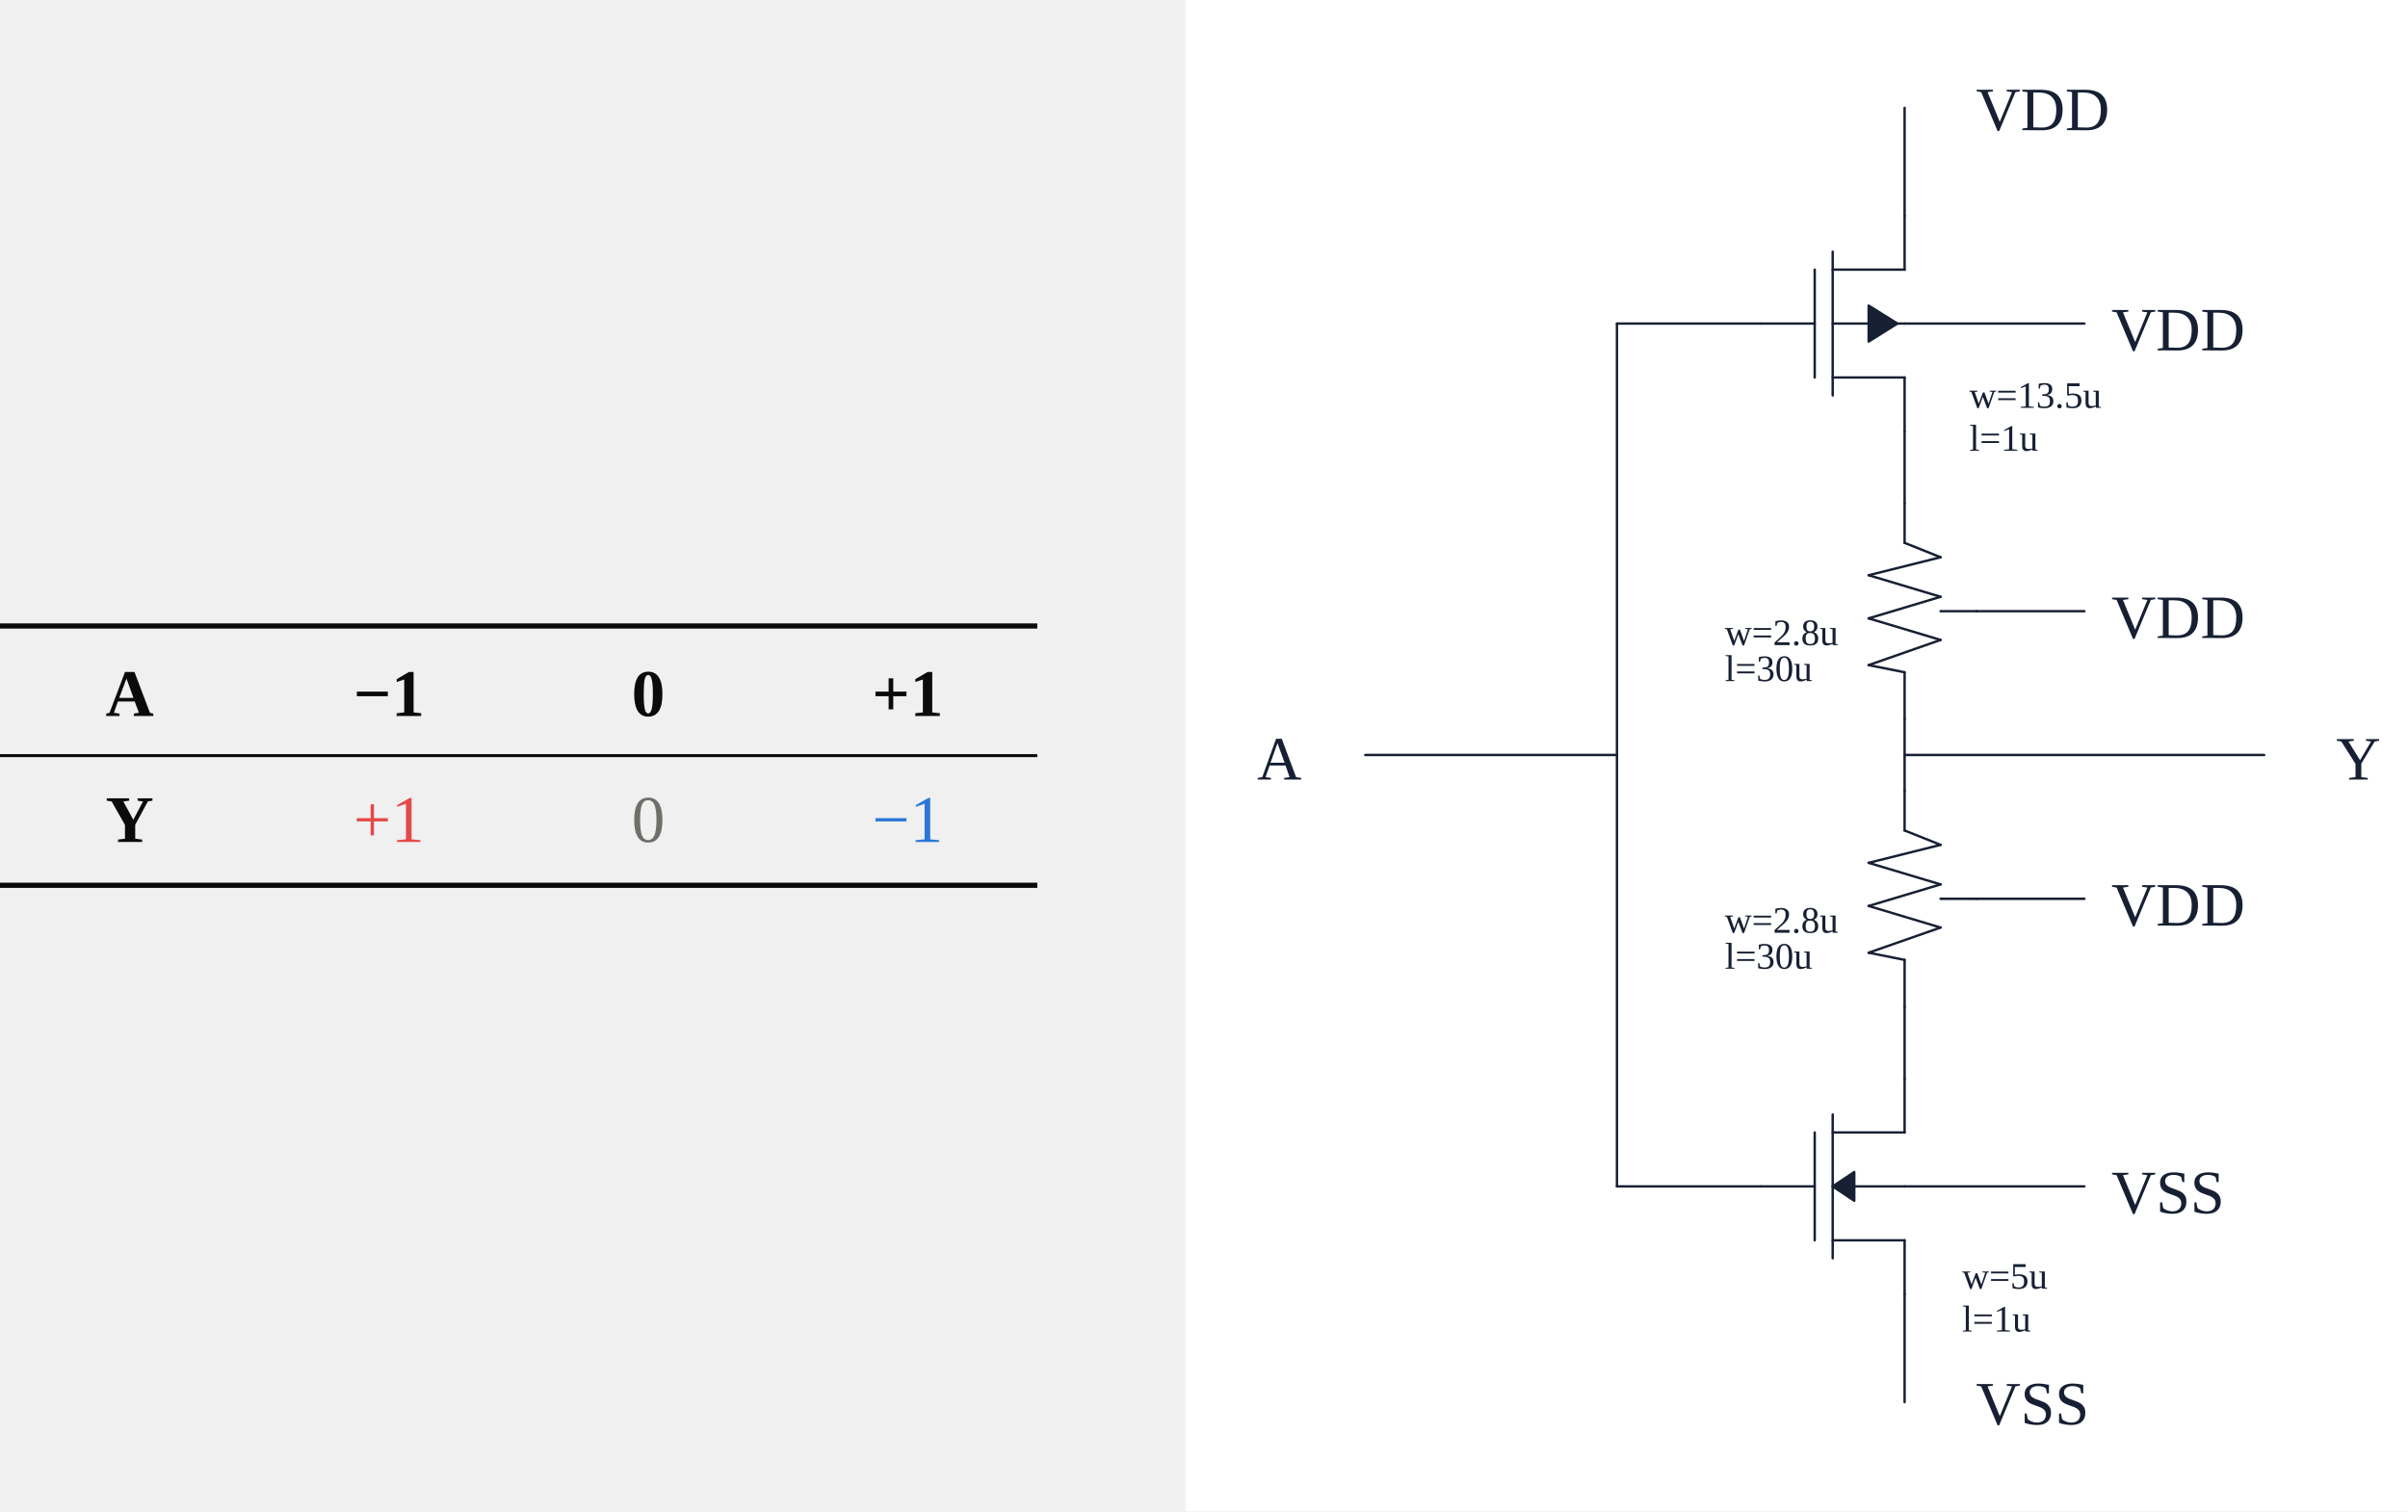
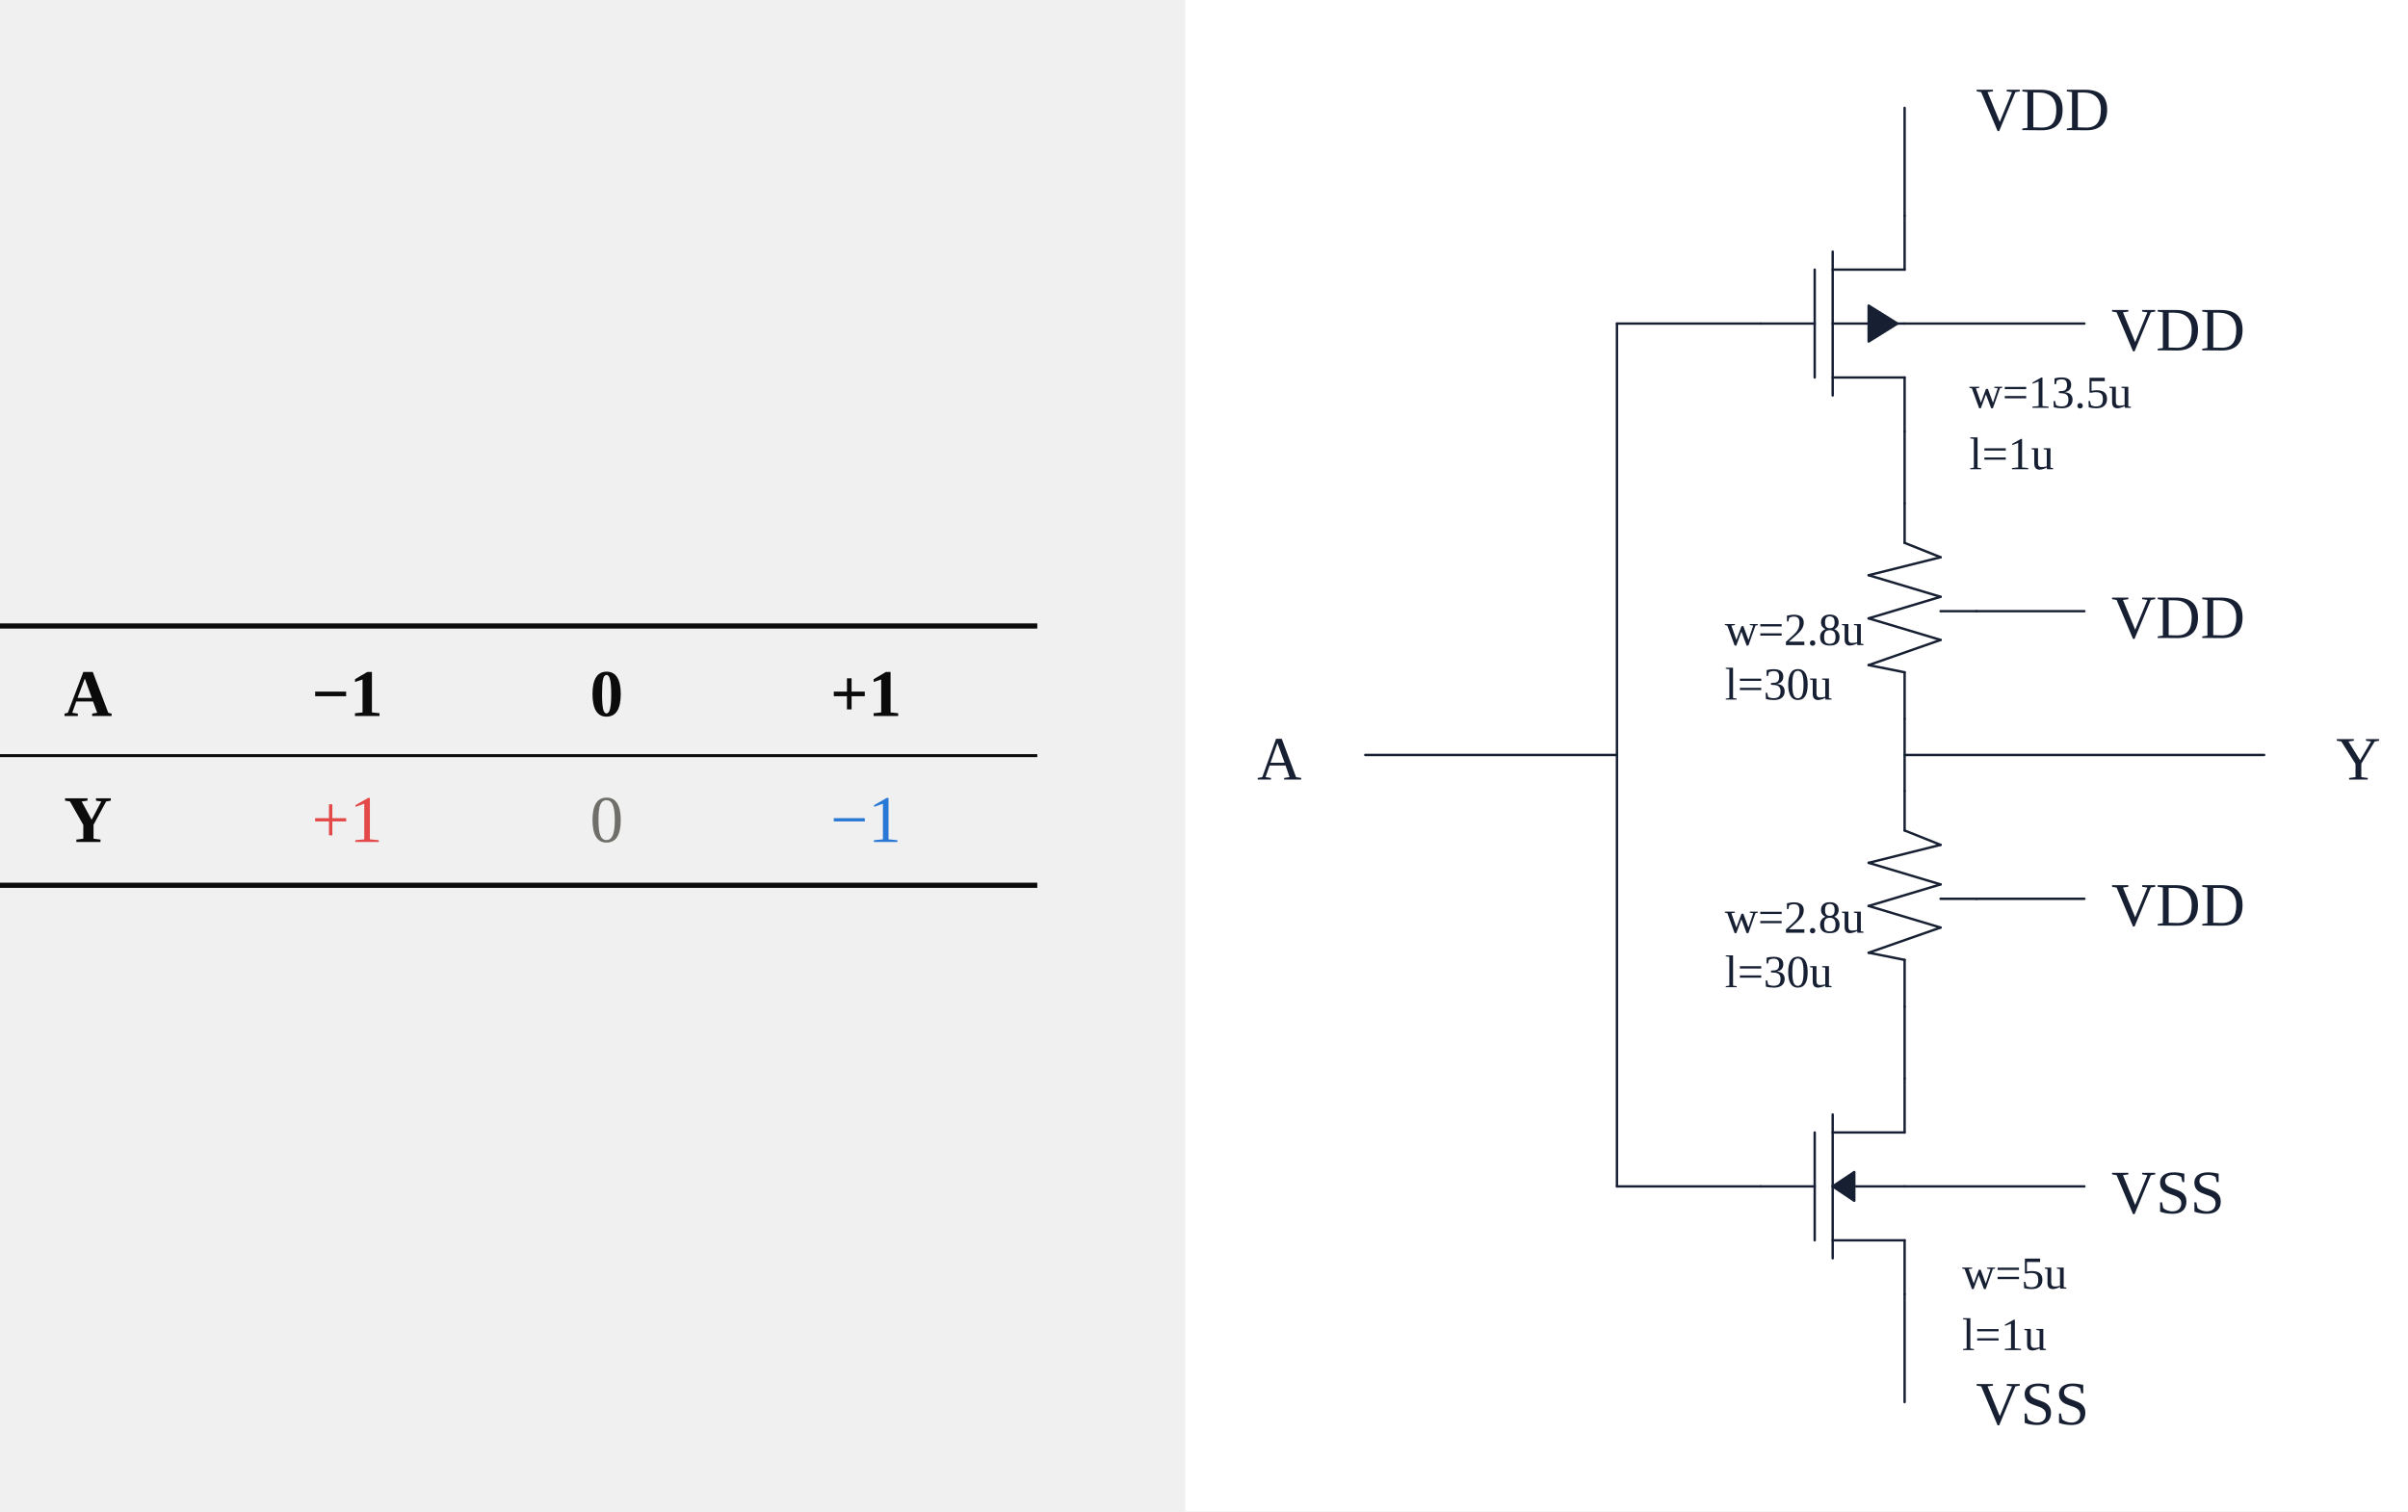
- <svg xmlns="http://www.w3.org/2000/svg" width="650" height="408" viewBox="0 0 650 408" font-family="Times New Roman, Times, Nimbus Roman, Liberation Serif, Noto Serif JP, Hiragino Mincho ProN, serif">
+ <svg xmlns="http://www.w3.org/2000/svg" width="650" height="408" viewBox="0 0 650 408" font-family="Times New Roman, Times, Nimbus Roman, Liberation Serif, Noto Serif JP, Noto Serif CJK JP, Hiragino Mincho ProN, serif">
  <g transform="translate(0,168.0)">
    <path d="M0,1 H280 M0,71 H280" stroke="#0b0b0b" stroke-width="1.4" />
    <path d="M0,36 H280" stroke="#0b0b0b" stroke-width=".8" />
-     <text x="35.0" y="25.3" font-size="18" xml:space="preserve" text-anchor="middle" fill="#0b0b0b" font-weight="700">A</text>
-     <text x="105.0" y="25.3" font-size="18" xml:space="preserve" text-anchor="middle" fill="#0b0b0b" font-weight="700">−1</text>
-     <text x="175.0" y="25.3" font-size="18" xml:space="preserve" text-anchor="middle" fill="#0b0b0b" font-weight="700">0</text>
-     <text x="245.0" y="25.3" font-size="18" xml:space="preserve" text-anchor="middle" fill="#0b0b0b" font-weight="700">+1</text>
-     <text x="35.0" y="59.3" font-size="18" xml:space="preserve" text-anchor="middle" fill="#0b0b0b" font-weight="700">Y</text>
-     <text x="105.0" y="59.3" font-size="18" xml:space="preserve" text-anchor="middle" fill="#e34948">+1</text>
-     <text x="175.0" y="59.3" font-size="18" xml:space="preserve" text-anchor="middle" fill="#6f6e69">0</text>
-     <text x="245.0" y="59.3" font-size="18" xml:space="preserve" text-anchor="middle" fill="#2a78d6">−1</text>
+     <text font-size="18" xml:space="preserve" text-anchor="middle" fill="#0b0b0b" font-weight="700">
+       <tspan x="35.0" y="25.3">A</tspan>
+     </text>
+     <text font-size="18" xml:space="preserve" text-anchor="middle" fill="#0b0b0b" font-weight="700">
+       <tspan x="105.0" y="25.3">−1</tspan>
+     </text>
+     <text font-size="18" xml:space="preserve" text-anchor="middle" fill="#0b0b0b" font-weight="700">
+       <tspan x="175.0" y="25.3">0</tspan>
+     </text>
+     <text font-size="18" xml:space="preserve" text-anchor="middle" fill="#0b0b0b" font-weight="700">
+       <tspan x="245.0" y="25.3">+1</tspan>
+     </text>
+     <text font-size="18" xml:space="preserve" text-anchor="middle" fill="#0b0b0b" font-weight="700">
+       <tspan x="35.0" y="59.3">Y</tspan>
+     </text>
+     <text font-size="18" xml:space="preserve" text-anchor="middle" fill="#e34948">
+       <tspan x="105.0" y="59.3">+1</tspan>
+     </text>
+     <text font-size="18" xml:space="preserve" text-anchor="middle" fill="#6f6e69">
+       <tspan x="175.0" y="59.3">0</tspan>
+     </text>
+     <text font-size="18" xml:space="preserve" text-anchor="middle" fill="#2a78d6">
+       <tspan x="245.0" y="59.3">−1</tspan>
+     </text>
  </g>
  <svg id="schematic" x="320" y="0.0" width="330" height="408" viewBox="0 0 660 816">
-     <style>#schematic .l0{fill:#ffffff;stroke:#ffffff;stroke-width:1.3;stroke-linecap:round;stroke-linejoin:round}#schematic .l1{fill:#172033;stroke:#172033;stroke-width:1.3;stroke-linecap:round;stroke-linejoin:round}#schematic .l4{fill:#172033;stroke:#172033;stroke-width:1.3;stroke-linecap:round;stroke-linejoin:round}#schematic text{font-family:Times New Roman, Times, Nimbus Roman, Liberation Serif, Noto Serif JP, Hiragino Mincho ProN, serif;fill:#172033;fill-opacity:1}</style>
+     <style>#schematic .l0{fill:#ffffff;stroke:#ffffff;stroke-width:1.3;stroke-linecap:round;stroke-linejoin:round}#schematic .l1{fill:#172033;stroke:#172033;stroke-width:1.3;stroke-linecap:round;stroke-linejoin:round}#schematic .l4{fill:#172033;stroke:#172033;stroke-width:1.3;stroke-linecap:round;stroke-linejoin:round}#schematic text{font-family:Times New Roman, Times, Nimbus Roman, Liberation Serif, Noto Serif JP, Noto Serif CJK JP, Hiragino Mincho ProN, serif;fill:#172033;fill-opacity:1}</style>
    <rect class="l0" x="0" y="0" width="660" height="816" />
    <path class="l4" d="M349.412 135.882L349.412 213.529" />
    <path class="l4" d="M349.412 174.706L388.235 174.706" />
    <path class="l4" d="M310.588 174.706L339.706 174.706" />
    <path class="l4" d="M349.412 145.588L388.235 145.588" />
    <path class="l4" d="M388.235 116.471L388.235 145.588" />
    <path class="l4" d="M349.412 203.824L388.235 203.824" />
    <path class="l4" d="M388.235 203.824L388.235 232.941" />
    <path class="l4" d="M339.706 145.588L339.706 203.824" />
    <path class="l4" d="M384.353 174.706L368.824 165L368.824 184.412L384.353 174.706" />
    <path class="l4" d="M407.647 330L427.059 330" />
    <path class="l4" d="M388.235 363L388.235 388.235" />
    <path class="l4" d="M368.824 359.118L388.235 363" />
    <path class="l4" d="M368.824 359.118L407.647 345.529" />
    <path class="l4" d="M368.824 333.882L407.647 345.529" />
    <path class="l4" d="M368.824 333.882L407.647 322.235" />
    <path class="l4" d="M368.824 310.588L407.647 322.235" />
    <path class="l4" d="M368.824 310.588L407.647 300.882" />
    <path class="l4" d="M388.235 293.118L407.647 300.882" />
    <path class="l4" d="M388.235 271.765L388.235 293.118" />
    <path class="l4" d="M407.647 485.294L427.059 485.294" />
    <path class="l4" d="M388.235 518.294L388.235 543.529" />
    <path class="l4" d="M368.824 514.412L388.235 518.294" />
    <path class="l4" d="M368.824 514.412L407.647 500.824" />
    <path class="l4" d="M368.824 489.176L407.647 500.824" />
    <path class="l4" d="M368.824 489.176L407.647 477.529" />
    <path class="l4" d="M368.824 465.882L407.647 477.529" />
    <path class="l4" d="M368.824 465.882L407.647 456.176" />
    <path class="l4" d="M388.235 448.412L407.647 456.176" />
    <path class="l4" d="M388.235 427.059L388.235 448.412" />
    <path class="l4" d="M349.412 669.706L388.235 669.706" />
    <path class="l4" d="M388.235 669.706L388.235 698.824" />
    <path class="l4" d="M349.412 640.588L388.235 640.588" />
    <path class="l4" d="M339.706 611.471L339.706 669.706" />
    <path class="l4" d="M310.588 640.588L339.706 640.588" />
    <path class="l4" d="M349.412 601.765L349.412 679.412" />
    <path class="l4" d="M349.412 611.471L388.235 611.471" />
    <path class="l4" d="M388.235 582.353L388.235 611.471" />
    <path class="l4" d="M349.412 640.588L361.059 632.824L361.059 648.353L349.412 640.588" />
-     <text fill="#172033" xml:space="preserve" font-size="20.188" transform="translate(423.176, 220.213)">w=13.5u</text>
-     <text fill="#172033" xml:space="preserve" font-size="20.188" transform="translate(423.176, 243.369)">l=1u</text>
-     <text fill="#172033" xml:space="preserve" font-size="20.188" transform="translate(291.176, 348.331)">w=2.8u</text>
-     <text fill="#172033" xml:space="preserve" font-size="20.188" transform="translate(291.176, 367.743)">l=30u</text>
-     <text fill="#172033" xml:space="preserve" font-size="20.188" transform="translate(291.176, 503.625)">w=2.8u</text>
-     <text fill="#172033" xml:space="preserve" font-size="20.188" transform="translate(291.176, 523.037)">l=30u</text>
-     <text fill="#172033" xml:space="preserve" font-size="20.188" transform="translate(419.294, 695.802)">w=5u</text>
-     <text fill="#172033" xml:space="preserve" font-size="20.188" transform="translate(419.294, 718.957)">l=1u</text>
+     <text fill="#172033" xml:space="preserve" font-size="24.8" transform="translate(423.176, 220.213)">w=13.5u</text>
+     <text fill="#172033" xml:space="preserve" font-size="24.8" transform="translate(423.176, 253.369)">l=1u</text>
+     <text fill="#172033" xml:space="preserve" font-size="24.8" transform="translate(291.176, 348.331)">w=2.8u</text>
+     <text fill="#172033" xml:space="preserve" font-size="24.8" transform="translate(291.176, 377.743)">l=30u</text>
+     <text fill="#172033" xml:space="preserve" font-size="24.8" transform="translate(291.176, 503.625)">w=2.8u</text>
+     <text fill="#172033" xml:space="preserve" font-size="24.8" transform="translate(291.176, 533.037)">l=30u</text>
+     <text fill="#172033" xml:space="preserve" font-size="24.8" transform="translate(419.294, 695.802)">w=5u</text>
+     <text fill="#172033" xml:space="preserve" font-size="24.8" transform="translate(419.294, 728.957)">l=1u</text>
    <text fill="#172033" xml:space="preserve" font-size="33.311" transform="translate(426.756, 70.2828)">VDD</text>
    <text fill="#172033" xml:space="preserve" font-size="33.311" transform="translate(426.756, 769.106)">VSS</text>
    <text fill="#172033" xml:space="preserve" font-size="33.311" transform="translate(38.6618, 420.908)">A</text>
    <text fill="#172033" xml:space="preserve" font-size="33.311" transform="translate(621.176, 420.908)">Y</text>
    <text fill="#172033" xml:space="preserve" font-size="33.311" transform="translate(499.853, 344.474)">VDD</text>
    <text fill="#172033" xml:space="preserve" font-size="33.311" transform="translate(499.853, 499.768)">VDD</text>
    <text fill="#172033" xml:space="preserve" font-size="33.311" transform="translate(499.853, 189.18)">VDD</text>
    <text fill="#172033" xml:space="preserve" font-size="33.311" transform="translate(499.853, 655.062)">VSS</text>
    <path class="l1" d="M388.235 58.235L388.235 116.471" />
    <path class="l1" d="M388.235 174.706L485.294 174.706" />
    <path class="l1" d="M388.235 232.941L388.235 271.765" />
    <path class="l1" d="M388.235 388.235L388.235 427.059" />
    <path class="l1" d="M388.235 407.647L582.353 407.647" />
    <path class="l1" d="M388.235 543.529L388.235 582.353" />
    <path class="l1" d="M388.235 640.588L485.294 640.588" />
    <path class="l1" d="M388.235 698.824L388.235 757.059" />
    <path class="l1" d="M427.059 330L485.294 330" />
    <path class="l1" d="M427.059 485.294L485.294 485.294" />
    <path class="l1" d="M97.059 407.647L232.941 407.647" />
    <path class="l1" d="M232.941 174.706L232.941 640.588" />
    <path class="l1" d="M232.941 174.706L310.588 174.706" />
    <path class="l1" d="M232.941 640.588L310.588 640.588" />
  </svg>
</svg>
